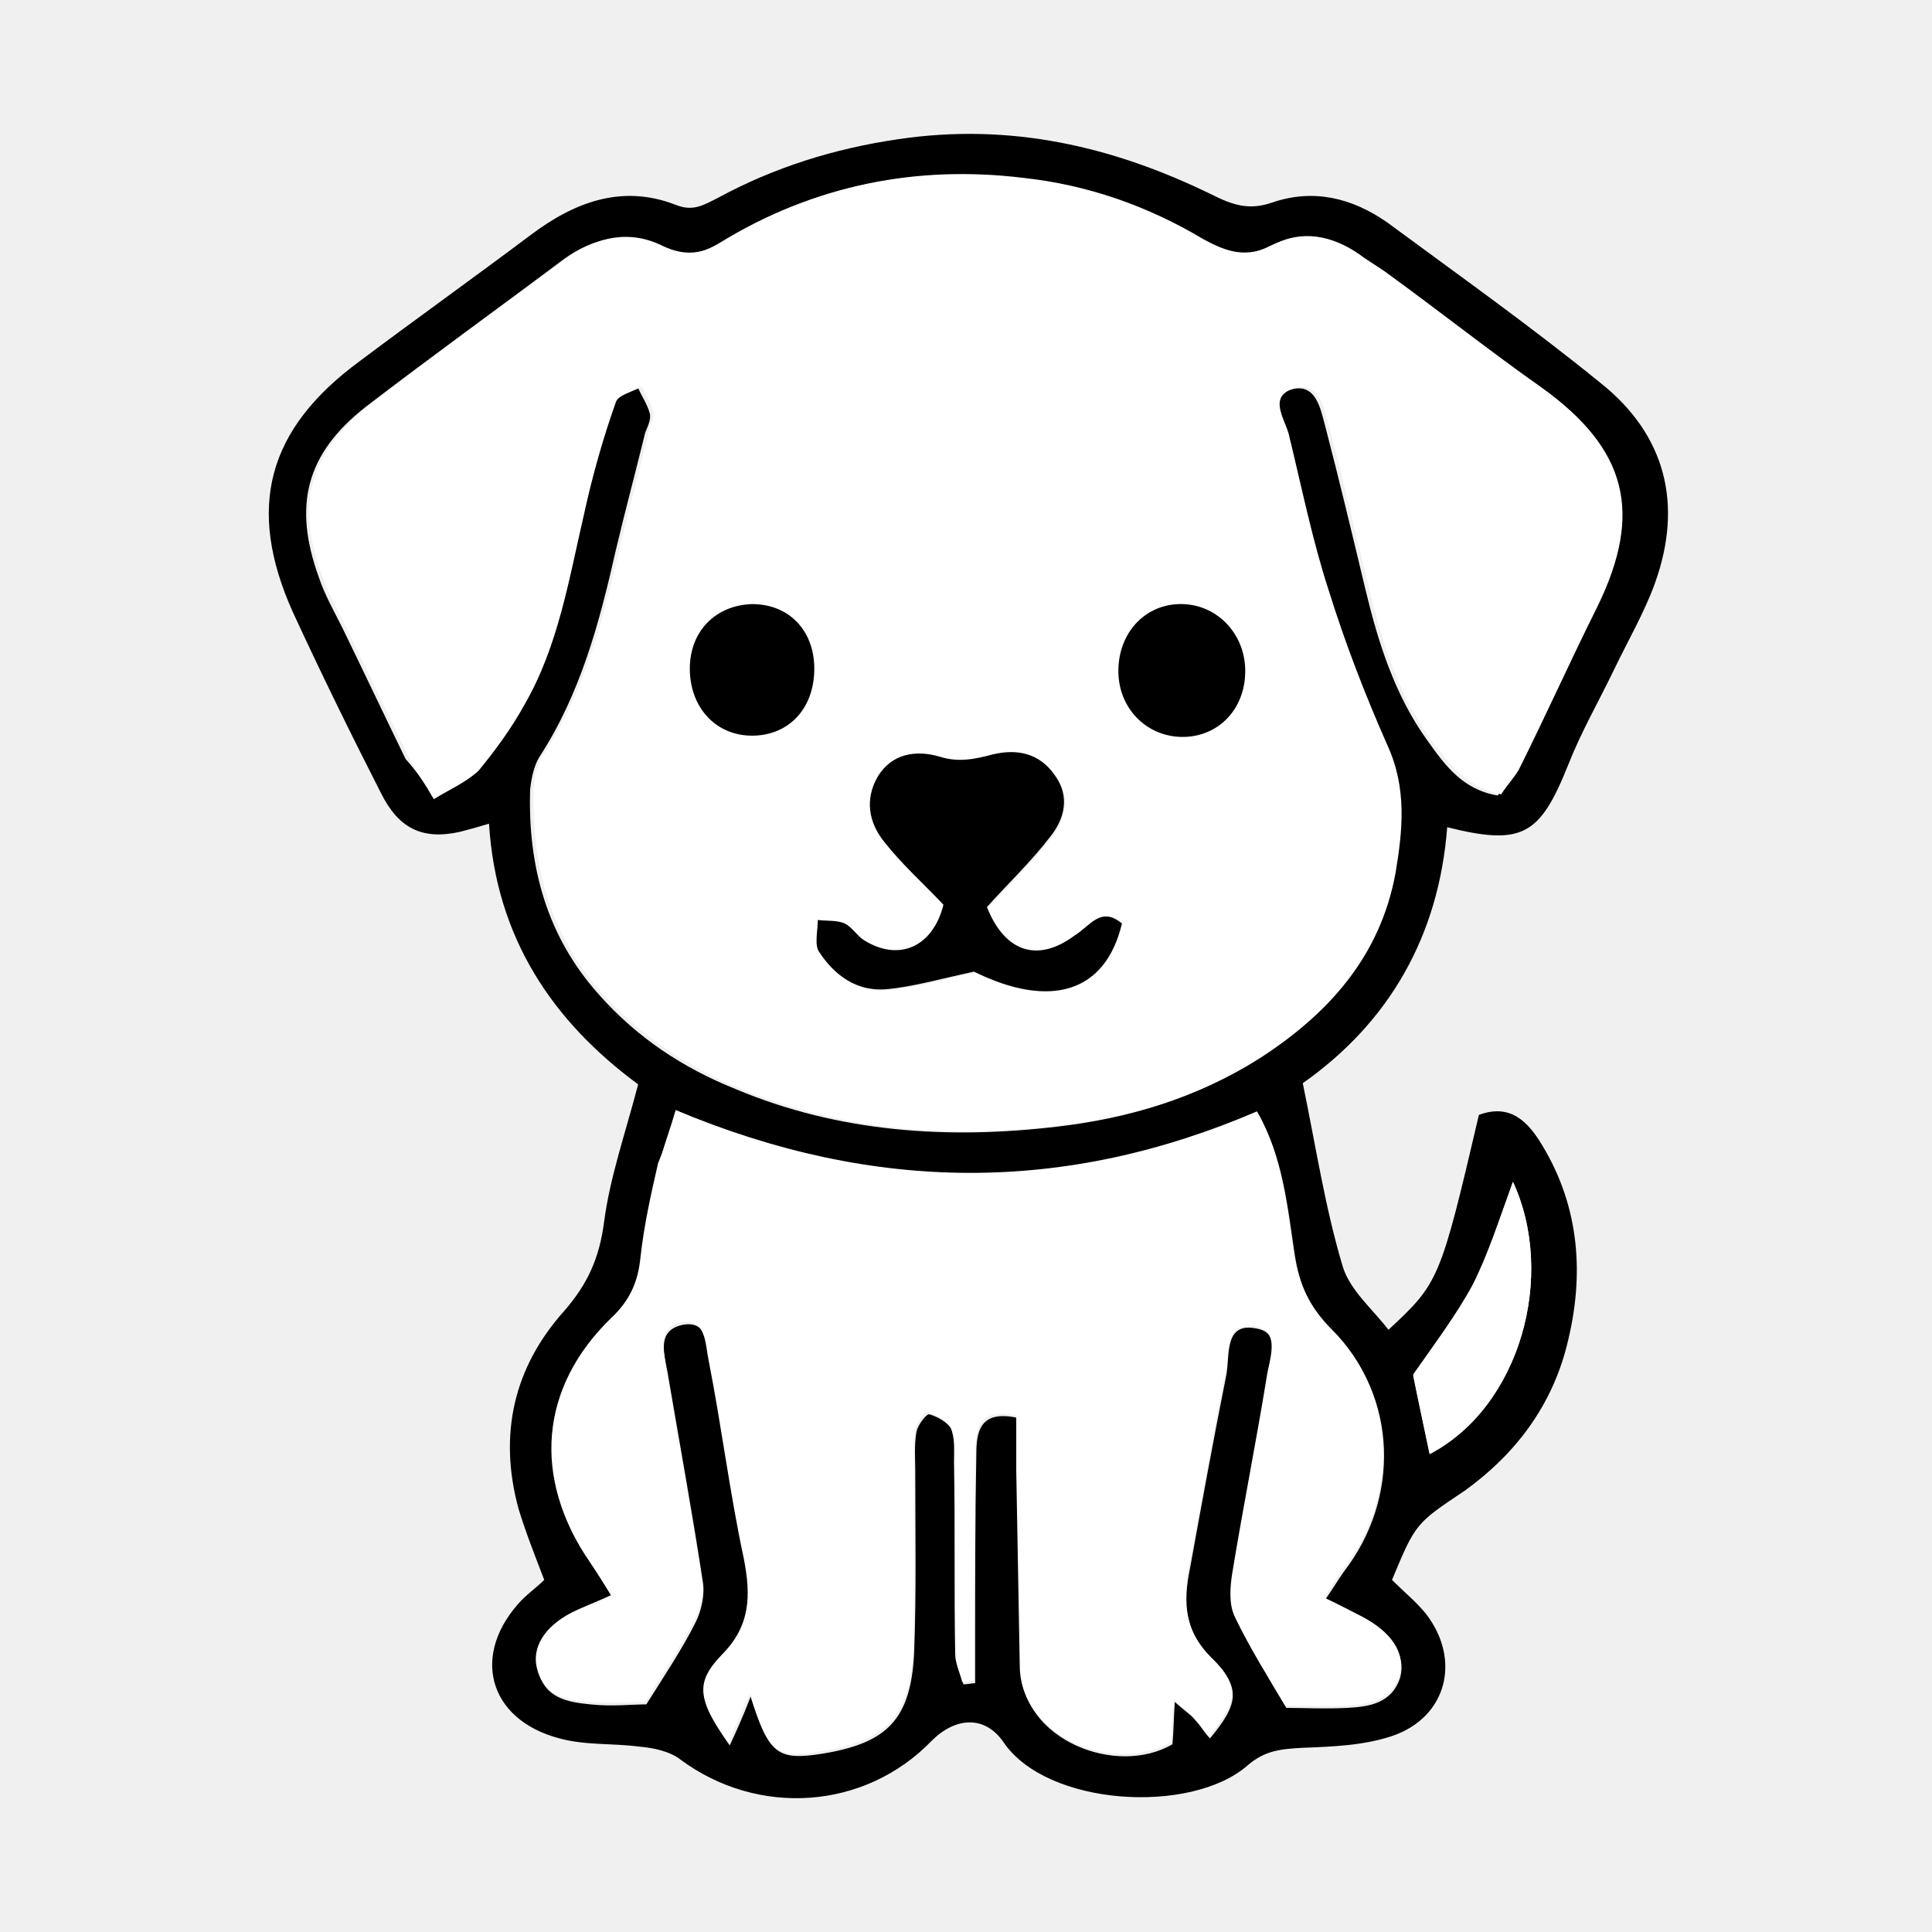
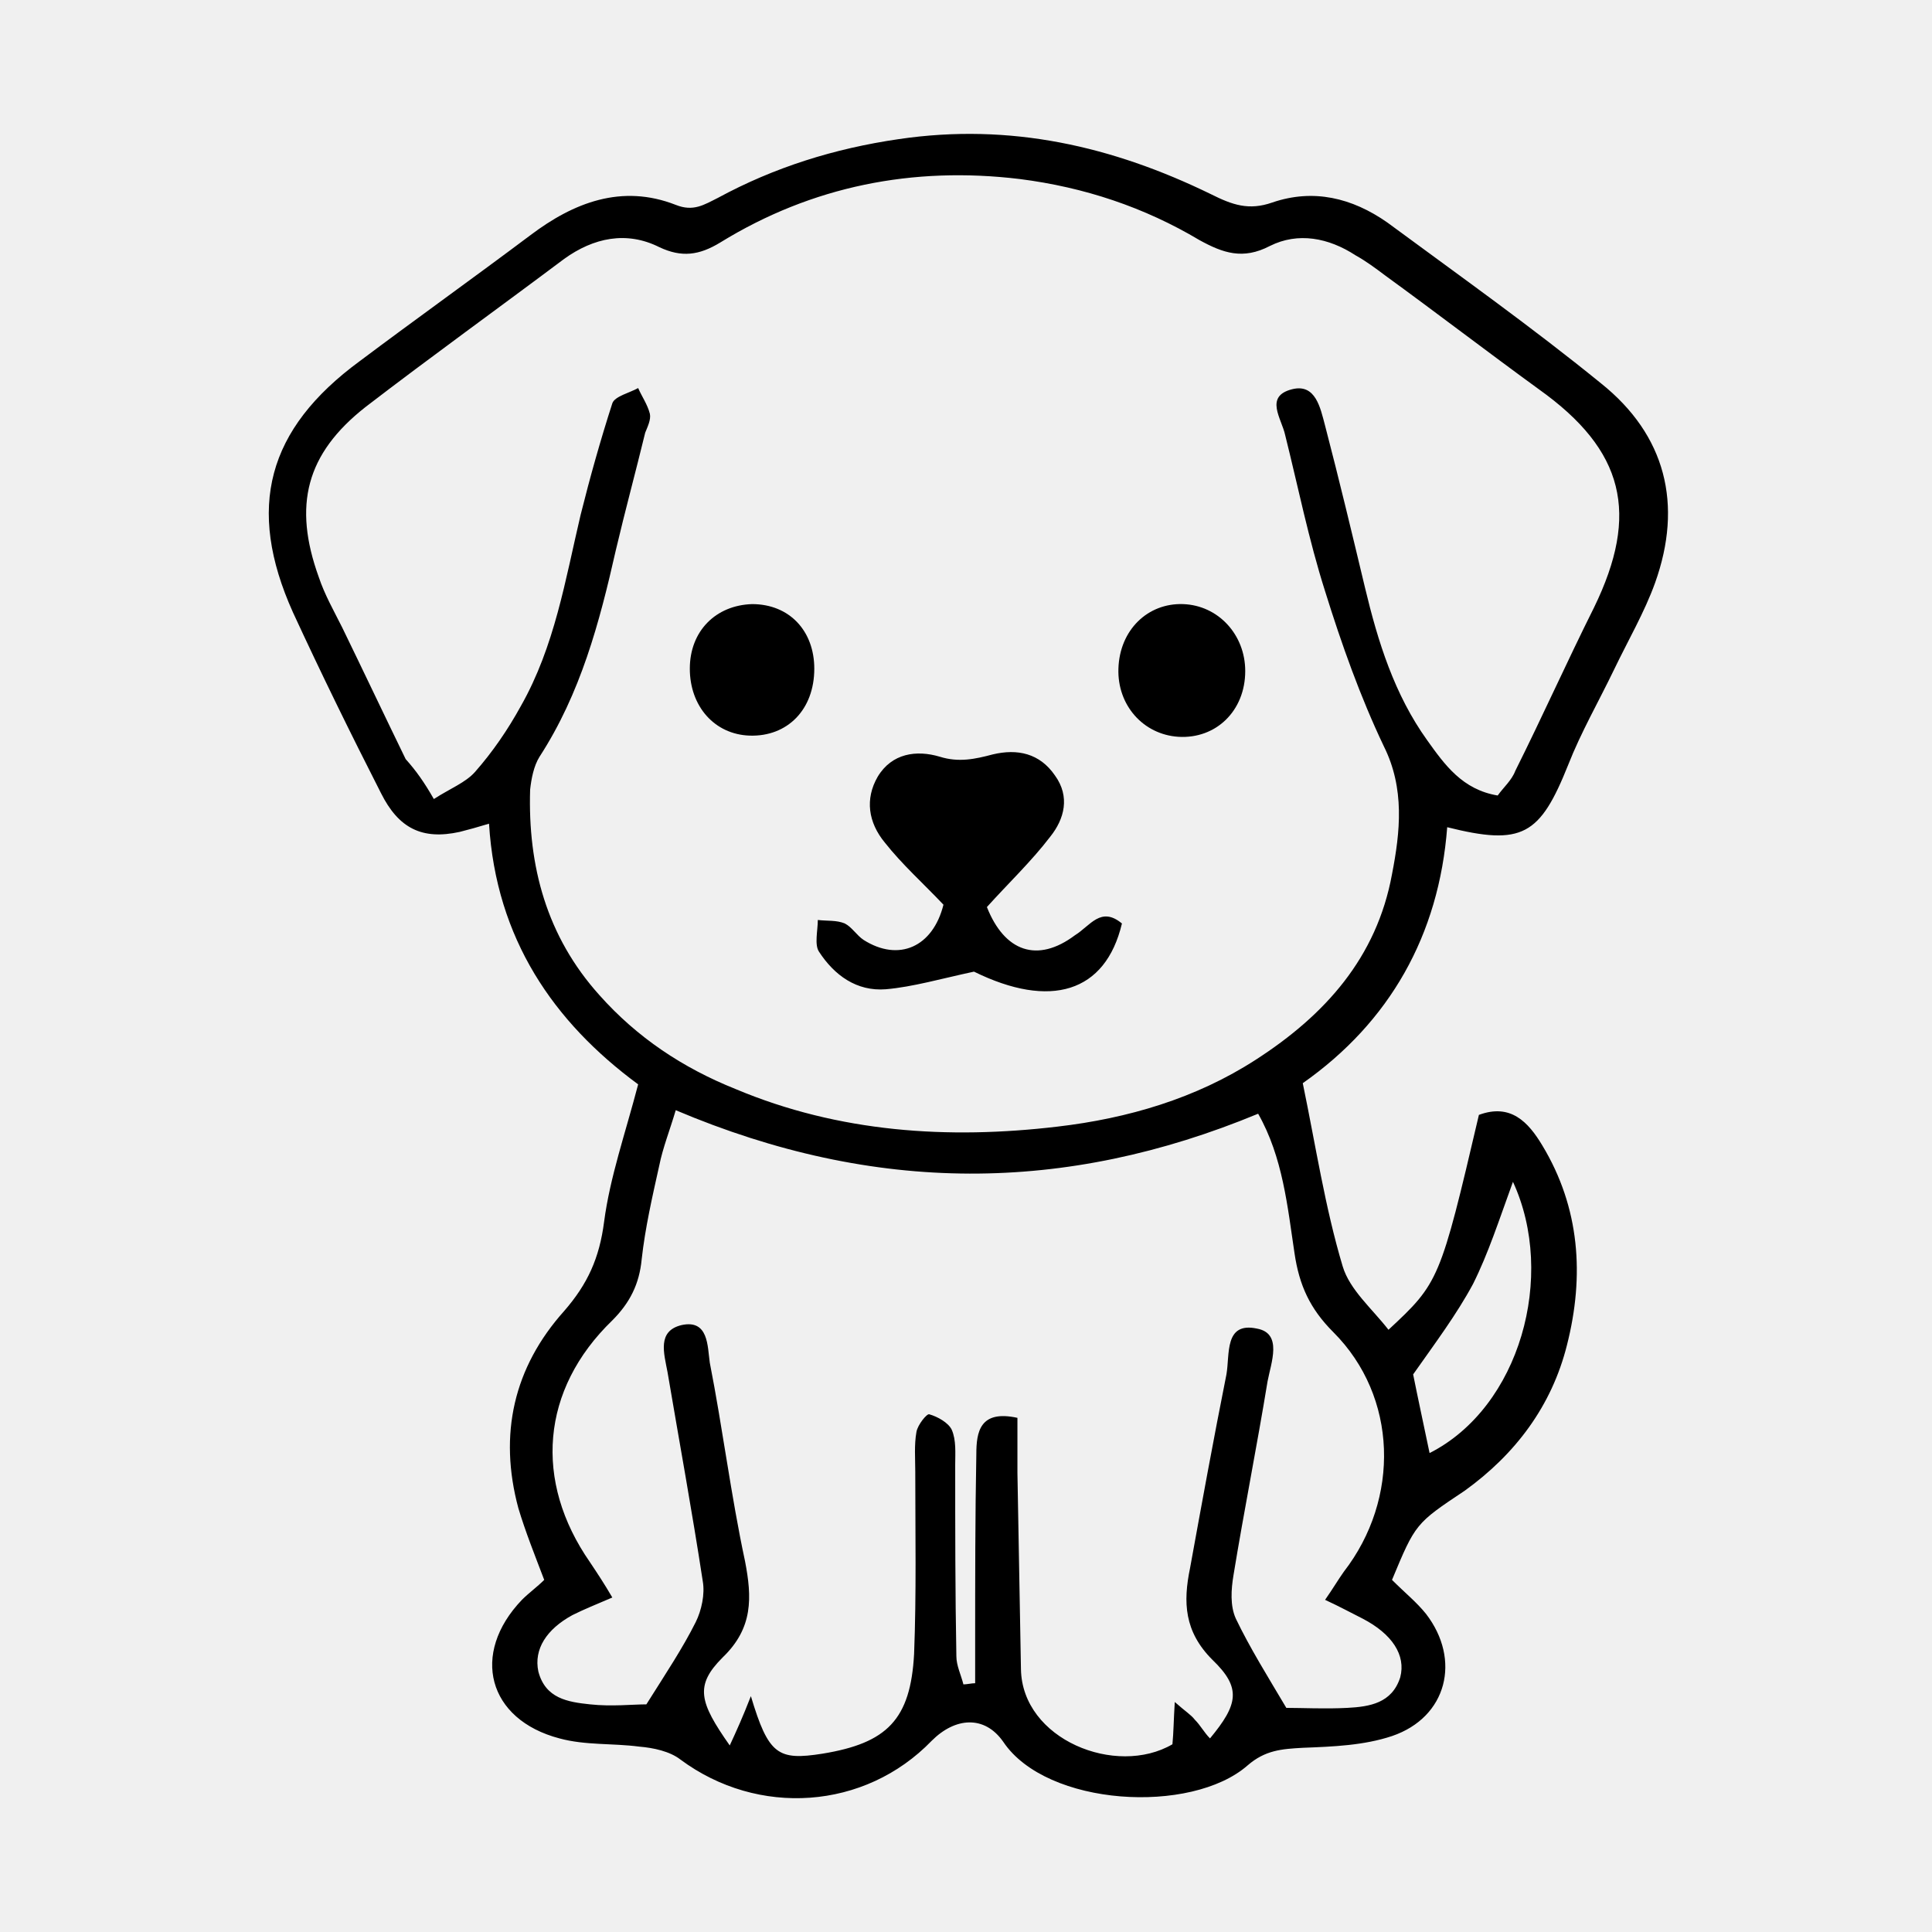
<svg xmlns="http://www.w3.org/2000/svg" viewBox="519.653 705.053 164.534 164.534">
  <g>
    <path d="M638.2,839.6c1.1,1.1,2.1,1.9,2.9,2.9c3,3.9,1.8,8.8-2.9,10.4c-2.4,0.8-5,0.9-7.6,1c-1.8,0.1-3.2,0.2-4.7,1.5   c-4.8,4.2-17.1,3.5-20.8-2c-1.6-2.3-4.1-2.1-6.1-0.1c-5.7,5.9-14.8,6.5-21.4,1.6c-0.9-0.7-2.3-1-3.5-1.1c-2.3-0.3-4.6-0.1-6.8-0.7   c-6.1-1.6-7.6-7.2-3.2-11.8c0.6-0.6,1.3-1.1,1.9-1.7c-0.8-2.1-1.6-4.1-2.2-6.1c-1.7-6.3-0.4-12,3.9-16.8c2-2.3,3-4.5,3.4-7.6   c0.5-3.8,1.8-7.5,2.9-11.7c-7.2-5.3-12.1-12.4-12.7-22.2c-1,0.3-1.7,0.5-2.5,0.7c-3.2,0.7-5.2-0.3-6.7-3.3   c-2.6-5.1-5.1-10.2-7.5-15.4c-4-8.9-2.2-15.6,5.7-21.4c4.8-3.6,9.7-7.1,14.5-10.7c3.7-2.8,7.8-4.4,12.4-2.6c1.5,0.6,2.4,0,3.6-0.6   c4.8-2.6,9.9-4.2,15.4-5c9.5-1.4,18.2,0.6,26.6,4.7c1.8,0.9,3.2,1.4,5.2,0.7c3.5-1.2,6.8-0.4,9.8,1.7c6.1,4.5,12.3,8.9,18.2,13.7   c5.5,4.4,7,10.3,4.6,17c-0.9,2.5-2.3,4.9-3.5,7.4c-1.3,2.7-2.8,5.3-3.9,8.1c-2.4,6-3.9,6.9-10.3,5.3c-0.7,9.2-4.9,16.6-12.3,21.8   c1.1,5.3,1.9,10.6,3.4,15.6c0.6,2,2.5,3.6,3.9,5.4c4.3-4,4.4-4.2,7.7-18.3c2.7-1,4.2,0.6,5.4,2.6c3.2,5.3,3.6,11.1,2.1,17   c-1.3,5.2-4.4,9.3-8.7,12.4C640.2,834.8,640.2,834.8,638.2,839.6z M556.6,773.1c1.4-0.9,2.7-1.4,3.5-2.3c1.5-1.7,2.8-3.6,3.9-5.6   c2.9-5.1,3.8-10.8,5.1-16.3c0.8-3.2,1.7-6.4,2.7-9.5c0.2-0.6,1.5-0.9,2.2-1.3c0.3,0.7,0.8,1.4,1,2.2c0.1,0.5-0.2,1.1-0.4,1.6   c-0.8,3.3-1.7,6.6-2.5,10c-1.4,6.2-3,12.2-6.5,17.6c-0.5,0.8-0.7,1.9-0.8,2.8c-0.2,6.5,1.4,12.5,5.9,17.5c3.2,3.6,7.1,6.2,11.6,8   c8.8,3.7,18.1,4.3,27.4,3.2c6-0.7,11.8-2.4,16.9-5.7c5.9-3.8,10.3-8.7,11.6-15.8c0.7-3.6,1.1-7.3-0.7-10.9c-2-4.2-3.6-8.7-5-13.2   c-1.4-4.4-2.3-8.9-3.4-13.3c-0.3-1.4-1.8-3.3,0.6-3.9c2-0.5,2.4,1.6,2.8,3.1c1.2,4.6,2.3,9.2,3.4,13.8c1.1,4.6,2.5,9.1,5.3,13   c1.5,2.1,3,4.2,6,4.7c0.5-0.7,1.2-1.3,1.5-2.1c2.3-4.6,4.4-9.3,6.7-13.9c3.9-8,2.6-13.4-4.7-18.6c-4.4-3.2-8.7-6.5-13.1-9.7   c-0.8-0.6-1.6-1.2-2.5-1.7c-2.3-1.5-4.9-2-7.3-0.8c-2.3,1.2-4,0.6-6-0.5c-4.7-2.8-9.8-4.5-15.3-5.2c-9.1-1.1-17.7,0.6-25.5,5.4   c-1.8,1.1-3.3,1.3-5.2,0.4c-2.8-1.4-5.6-0.8-8.1,1c-5.6,4.2-11.3,8.3-16.9,12.6c-5.1,4-6.2,8.4-4,14.5c0.5,1.5,1.3,2.9,2,4.3   c1.8,3.7,3.6,7.5,5.4,11.2C555.1,770.7,555.8,771.7,556.6,773.1z M577.2,799.6c-0.5,1.7-1.1,3.2-1.4,4.7c-0.6,2.7-1.2,5.3-1.5,8   c-0.2,2.1-1,3.7-2.5,5.2c-6.1,5.9-6.7,13.7-1.9,20.6c0.6,0.9,1.2,1.8,1.9,3c-1.4,0.6-2.4,1-3.4,1.5c-2.2,1.2-3.3,2.9-2.9,4.8   c0.6,2.3,2.5,2.6,4.4,2.8c1.8,0.2,3.7,0,4.8,0c1.7-2.7,3.1-4.8,4.2-7c0.5-1,0.8-2.4,0.6-3.5c-0.9-5.9-2-11.9-3-17.8   c-0.3-1.6-0.9-3.5,1.2-4c2.3-0.5,2.2,1.8,2.4,3.2c1.1,5.6,1.8,11.3,3,16.9c0.6,3.1,0.7,5.7-1.9,8.2c-2.4,2.4-2,3.8,0.6,7.5   c0.6-1.3,1.1-2.4,1.8-4.2c1.5,5,2.3,5.5,6.1,4.9c5.5-0.9,7.5-2.9,7.8-8.5c0.2-5.1,0.1-10.3,0.1-15.5c0-1.1-0.1-2.3,0.1-3.4   c0.1-0.6,0.9-1.6,1.1-1.5c0.7,0.2,1.6,0.7,1.9,1.3c0.4,0.9,0.3,2,0.3,3c0,5.4,0,10.9,0.1,16.3c0,0.8,0.4,1.6,0.6,2.4   c0.3,0,0.7-0.1,1-0.1c0-1.2,0-2.4,0-3.6c0-5.3,0-10.6,0.1-15.9c0-1.9,0.3-3.8,3.5-3.1c0,1.6,0,3.1,0,4.7c0.1,5.6,0.2,11.2,0.3,16.7   c0.1,6,8.1,9.2,12.9,6.4c0.1-1,0.1-2,0.2-3.6c0.9,0.8,1.4,1.1,1.7,1.5c0.5,0.5,0.8,1.1,1.3,1.6c2.4-2.9,2.7-4.3,0.2-6.7   c-2.4-2.4-2.5-4.9-1.9-7.8c1-5.5,2-11,3.1-16.5c0.3-1.7-0.2-4.5,2.6-3.9c2.2,0.4,1.2,2.9,0.9,4.5c-0.9,5.5-2,11-2.9,16.5   c-0.2,1.2-0.3,2.6,0.2,3.7c1.2,2.5,2.7,4.9,4.3,7.6c1.4,0,3.3,0.1,5.2,0c1.9-0.1,3.8-0.4,4.5-2.6c0.5-1.9-0.7-3.7-3.2-5   c-1-0.5-1.9-1-3.2-1.6c0.7-1,1.1-1.7,1.6-2.4c4.8-6.2,4.6-14.9-0.9-20.4c-2-2-2.9-4-3.3-6.7c-0.6-4-1-8.2-3.1-11.9   C610.4,806.7,594.2,806.8,577.2,799.6z M648.5,805.7c-1.2,3.3-2.1,6.1-3.4,8.7c-1.4,2.6-3.2,5-5.1,7.7c0.4,2,0.9,4.3,1.4,6.7   C649.1,824.9,652.2,813.7,648.5,805.7z" fill="rgb(0, 0, 0)" />
-     <path d="M556.6,773.1c-0.8-1.4-1.5-2.4-2.1-3.5c-1.8-3.7-3.6-7.5-5.4-11.2c-0.7-1.4-1.5-2.8-2-4.3   c-2.3-6.1-1.1-10.5,4-14.5c5.5-4.3,11.2-8.4,16.9-12.6c2.5-1.8,5.3-2.4,8.1-1c1.9,0.9,3.4,0.7,5.2-0.4c7.8-4.8,16.4-6.5,25.5-5.4   c5.5,0.6,10.6,2.4,15.3,5.2c2,1.1,3.7,1.7,6,0.5c2.4-1.3,5-0.8,7.3,0.8c0.8,0.6,1.7,1.1,2.5,1.7c4.4,3.2,8.7,6.6,13.1,9.7   c7.2,5.2,8.6,10.6,4.7,18.6c-2.3,4.6-4.4,9.3-6.7,13.9c-0.4,0.7-1,1.3-1.5,2.1c-3-0.6-4.5-2.7-6-4.7c-2.8-3.9-4.2-8.4-5.3-13   c-1.1-4.6-2.2-9.2-3.4-13.8c-0.4-1.5-0.8-3.6-2.8-3.1c-2.4,0.6-1,2.5-0.6,3.9c1.1,4.5,2,9,3.4,13.3c1.4,4.5,3.1,8.9,5,13.2   c1.7,3.7,1.3,7.3,0.7,10.9c-1.3,7.1-5.7,12-11.6,15.8c-5.2,3.3-11,5-16.9,5.7c-9.3,1.1-18.6,0.5-27.4-3.2c-4.4-1.8-8.3-4.4-11.6-8   c-4.5-5-6.1-10.9-5.9-17.5c0-1,0.3-2.1,0.8-2.8c3.5-5.4,5.1-11.5,6.5-17.6c0.8-3.3,1.7-6.7,2.5-10c0.1-0.6,0.5-1.1,0.4-1.6   c-0.2-0.8-0.6-1.4-1-2.2c-0.8,0.4-2,0.7-2.2,1.3c-1.1,3.1-2,6.3-2.7,9.5c-1.3,5.6-2.2,11.3-5.1,16.3c-1.1,2-2.5,3.9-3.9,5.6   C559.3,771.7,558.1,772.2,556.6,773.1z M615.2,783.7c-1.8-1.5-2.7,0.2-3.9,1.1c-3.2,2.4-6,1.4-7.5-2.4c1.8-2,3.8-3.9,5.4-6   c1.2-1.5,1.7-3.3,0.4-5.2c-1.3-1.9-3.2-2.4-5.3-1.8c-1.5,0.4-2.9,0.7-4.5,0.2c-2-0.6-4.1-0.3-5.3,1.7c-1.2,1.9-0.8,4,0.6,5.6   c1.5,1.9,3.3,3.5,5,5.3c-0.9,3.7-3.8,5-6.8,3c-0.6-0.4-1-1.1-1.6-1.4c-0.7-0.3-1.5-0.2-2.3-0.3c0,0.9-0.3,2,0.1,2.7   c1.3,2,3.3,3.4,5.7,3.2c2.3-0.2,4.7-0.9,7.5-1.5C609.1,791,613.9,789.6,615.2,783.7z M620.4,756.5c-3-0.1-5.4,2.2-5.5,5.4   c-0.1,3.1,2.1,5.7,5.1,5.8c3.3,0.2,5.7-2.1,5.7-5.6C625.7,759.1,623.4,756.6,620.4,756.5z M589,762c0-3.2-2.2-5.5-5.3-5.5   c-3.1,0-5.3,2.3-5.3,5.5c0,3.3,2,5.6,5.1,5.7C586.7,767.8,589,765.5,589,762z" fill="rgb(255, 255, 255)" />
-     <path d="M577.2,799.6c17,7.1,33.2,7.1,49.5,0.1c2.1,3.7,2.5,7.8,3.1,11.9c0.4,2.7,1.3,4.7,3.3,6.7   c5.5,5.5,5.7,14.2,0.9,20.4c-0.5,0.6-0.9,1.3-1.6,2.4c1.3,0.6,2.2,1.1,3.2,1.6c2.5,1.3,3.8,3.1,3.2,5c-0.6,2.2-2.6,2.5-4.5,2.6   c-1.8,0.1-3.7,0-5.2,0c-1.6-2.7-3.1-5.1-4.3-7.6c-0.5-1-0.4-2.5-0.2-3.7c0.9-5.5,2-11,2.9-16.5c0.2-1.6,1.3-4-0.9-4.5   c-2.7-0.5-2.2,2.3-2.6,3.9c-1.1,5.5-2,11-3.1,16.5c-0.5,2.9-0.5,5.4,1.9,7.8c2.5,2.4,2.2,3.8-0.2,6.7c-0.5-0.6-0.8-1.1-1.3-1.6   c-0.4-0.4-0.8-0.7-1.7-1.5c-0.1,1.6-0.2,2.6-0.2,3.6c-4.8,2.8-12.8-0.4-12.9-6.4c-0.1-5.6-0.2-11.2-0.3-16.7c0-1.5,0-3.1,0-4.7   c-3.2-0.7-3.5,1.2-3.5,3.1c-0.1,5.3-0.1,10.6-0.1,15.9c0,1.2,0,2.4,0,3.6c-0.3,0-0.7,0.1-1,0.1c-0.2-0.8-0.6-1.6-0.6-2.4   c-0.1-5.4,0-10.9-0.1-16.3c0-1,0.1-2.1-0.3-3c-0.3-0.6-1.2-1.1-1.9-1.3c-0.3-0.1-1,0.9-1.1,1.5c-0.2,1.1-0.1,2.3-0.1,3.4   c0,5.2,0.1,10.3-0.1,15.5c-0.3,5.6-2.3,7.6-7.8,8.5c-3.8,0.6-4.5,0.2-6.1-4.9c-0.8,1.8-1.3,2.9-1.8,4.2c-2.6-3.7-2.9-5.1-0.6-7.5   c2.5-2.5,2.5-5.1,1.9-8.2c-1.2-5.6-1.9-11.3-3-16.9c-0.3-1.4-0.2-3.7-2.4-3.2c-2,0.4-1.4,2.4-1.2,4c1,5.9,2.1,11.8,3,17.8   c0.2,1.1-0.1,2.5-0.6,3.5c-1.1,2.2-2.6,4.3-4.2,7c-1.1,0-2.9,0.1-4.8,0c-1.9-0.2-3.8-0.5-4.4-2.8c-0.5-1.8,0.6-3.6,2.9-4.8   c1-0.5,2.1-0.9,3.4-1.5c-0.7-1.1-1.3-2.1-1.9-3c-4.8-7-4.2-14.7,1.9-20.6c1.6-1.5,2.3-3.1,2.5-5.2c0.3-2.7,0.9-5.4,1.5-8   C576.2,802.9,576.7,801.4,577.2,799.6z" fill="rgb(255, 255, 255)" />
-     <path d="M648.5,805.7c3.7,8,0.6,19.2-7.1,23.2c-0.5-2.4-1-4.7-1.4-6.7c1.8-2.7,3.7-5.1,5.1-7.7   C646.4,811.9,647.3,809,648.5,805.7z" fill="rgb(255, 255, 255)" />
+     <path d="M556.6,773.1c-0.8-1.4-1.5-2.4-2.1-3.5c-1.8-3.7-3.6-7.5-5.4-11.2c-0.7-1.4-1.5-2.8-2-4.3   c-2.3-6.1-1.1-10.5,4-14.5c5.5-4.3,11.2-8.4,16.9-12.6c2.5-1.8,5.3-2.4,8.1-1c1.9,0.9,3.4,0.7,5.2-0.4c7.8-4.8,16.4-6.5,25.5-5.4   c5.5,0.6,10.6,2.4,15.3,5.2c2,1.1,3.7,1.7,6,0.5c2.4-1.3,5-0.8,7.3,0.8c0.8,0.6,1.7,1.1,2.5,1.7c4.4,3.2,8.7,6.6,13.1,9.7   c7.2,5.2,8.6,10.6,4.7,18.6c-2.3,4.6-4.4,9.3-6.7,13.9c-0.4,0.7-1,1.3-1.5,2.1c-3-0.6-4.5-2.7-6-4.7c-2.8-3.9-4.2-8.4-5.3-13   c-1.1-4.6-2.2-9.2-3.4-13.8c-0.4-1.5-0.8-3.6-2.8-3.1c-2.4,0.6-1,2.5-0.6,3.9c1.1,4.5,2,9,3.4,13.3c1.4,4.5,3.1,8.9,5,13.2   c1.7,3.7,1.3,7.3,0.7,10.9c-1.3,7.1-5.7,12-11.6,15.8c-5.2,3.3-11,5-16.9,5.7c-9.3,1.1-18.6,0.5-27.4-3.2c-4.4-1.8-8.3-4.4-11.6-8   c-4.5-5-6.1-10.9-5.9-17.5c0-1,0.3-2.1,0.8-2.8c3.5-5.4,5.1-11.5,6.5-17.6c0.8-3.3,1.7-6.7,2.5-10c0.1-0.6,0.5-1.1,0.4-1.6   c-0.2-0.8-0.6-1.4-1-2.2c-0.8,0.4-2,0.7-2.2,1.3c-1.1,3.1-2,6.3-2.7,9.5c-1.3,5.6-2.2,11.3-5.1,16.3c-1.1,2-2.5,3.9-3.9,5.6   C559.3,771.7,558.1,772.2,556.6,773.1z M615.2,783.7c-1.8-1.5-2.7,0.2-3.9,1.1c-3.2,2.4-6,1.4-7.5-2.4c1.8-2,3.8-3.9,5.4-6   c1.2-1.5,1.7-3.3,0.4-5.2c-1.3-1.9-3.2-2.4-5.3-1.8c-1.5,0.4-2.9,0.7-4.5,0.2c-2-0.6-4.1-0.3-5.3,1.7c-1.2,1.9-0.8,4,0.6,5.6   c1.5,1.9,3.3,3.5,5,5.3c-0.9,3.7-3.8,5-6.8,3c-0.6-0.4-1-1.1-1.6-1.4c-0.7-0.3-1.5-0.2-2.3-0.3c0,0.9-0.3,2,0.1,2.7   c1.3,2,3.3,3.4,5.7,3.2c2.3-0.2,4.7-0.9,7.5-1.5C609.1,791,613.9,789.6,615.2,783.7z M620.4,756.5c-3-0.1-5.4,2.2-5.5,5.4   c-0.1,3.1,2.1,5.7,5.1,5.8c3.3,0.2,5.7-2.1,5.7-5.6C625.7,759.1,623.4,756.6,620.4,756.5z M589,762c0-3.2-2.2-5.5-5.3-5.5   c-3.1,0-5.3,2.3-5.3,5.5c0,3.3,2,5.6,5.1,5.7C586.7,767.8,589,765.5,589,762z" fill="none" data-pawn-backing-fill="white" />
+     <path d="M577.2,799.6c17,7.1,33.2,7.1,49.5,0.1c2.1,3.7,2.5,7.8,3.1,11.9c0.4,2.7,1.3,4.7,3.3,6.7   c5.5,5.5,5.7,14.2,0.9,20.4c-0.5,0.6-0.9,1.3-1.6,2.4c1.3,0.6,2.2,1.1,3.2,1.6c2.5,1.3,3.8,3.1,3.2,5c-0.6,2.2-2.6,2.5-4.5,2.6   c-1.8,0.1-3.7,0-5.2,0c-1.6-2.7-3.1-5.1-4.3-7.6c-0.5-1-0.4-2.5-0.2-3.7c0.9-5.5,2-11,2.9-16.5c0.2-1.6,1.3-4-0.9-4.5   c-2.7-0.5-2.2,2.3-2.6,3.9c-1.1,5.5-2,11-3.1,16.5c-0.5,2.9-0.5,5.4,1.9,7.8c2.5,2.4,2.2,3.8-0.2,6.7c-0.5-0.6-0.8-1.1-1.3-1.6   c-0.4-0.4-0.8-0.7-1.7-1.5c-0.1,1.6-0.2,2.6-0.2,3.6c-4.8,2.8-12.8-0.4-12.9-6.4c-0.1-5.6-0.2-11.2-0.3-16.7c0-1.5,0-3.1,0-4.7   c-3.2-0.7-3.5,1.2-3.5,3.1c-0.1,5.3-0.1,10.6-0.1,15.9c0,1.2,0,2.4,0,3.6c-0.3,0-0.7,0.1-1,0.1c-0.2-0.8-0.6-1.6-0.6-2.4   c-0.1-5.4,0-10.9-0.1-16.3c0-1,0.1-2.1-0.3-3c-0.3-0.6-1.2-1.1-1.9-1.3c-0.3-0.1-1,0.9-1.1,1.5c-0.2,1.1-0.1,2.3-0.1,3.4   c0,5.2,0.1,10.3-0.1,15.5c-0.3,5.6-2.3,7.6-7.8,8.5c-3.8,0.6-4.5,0.2-6.1-4.9c-0.8,1.8-1.3,2.9-1.8,4.2c-2.6-3.7-2.9-5.1-0.6-7.5   c2.5-2.5,2.5-5.1,1.9-8.2c-1.2-5.6-1.9-11.3-3-16.9c-0.3-1.4-0.2-3.7-2.4-3.2c-2,0.4-1.4,2.4-1.2,4c1,5.9,2.1,11.8,3,17.8   c0.2,1.1-0.1,2.5-0.6,3.5c-1.1,2.2-2.6,4.3-4.2,7c-1.1,0-2.9,0.1-4.8,0c-1.9-0.2-3.8-0.5-4.4-2.8c-0.5-1.8,0.6-3.6,2.9-4.8   c1-0.5,2.1-0.9,3.4-1.5c-0.7-1.1-1.3-2.1-1.9-3c-4.8-7-4.2-14.7,1.9-20.6c1.6-1.5,2.3-3.1,2.5-5.2c0.3-2.7,0.9-5.4,1.5-8   C576.2,802.9,576.7,801.4,577.2,799.6z" fill="none" data-pawn-backing-fill="white" />
+     <path d="M648.5,805.7c3.7,8,0.6,19.2-7.1,23.2c-0.5-2.4-1-4.7-1.4-6.7c1.8-2.7,3.7-5.1,5.1-7.7   C646.4,811.9,647.3,809,648.5,805.7z" fill="none" data-pawn-backing-fill="white" />
    <path d="M615.2,783.7c-1.4,5.9-6.1,7.3-12.6,4.1c-2.8,0.6-5.2,1.3-7.5,1.5c-2.5,0.2-4.4-1.2-5.7-3.2c-0.4-0.6-0.1-1.8-0.1-2.7   c0.8,0.1,1.6,0,2.3,0.3c0.6,0.3,1,1,1.6,1.4c3,1.9,5.9,0.6,6.8-3c-1.7-1.8-3.5-3.4-5-5.3c-1.4-1.7-1.7-3.7-0.6-5.6   c1.2-2,3.3-2.3,5.3-1.7c1.6,0.5,3,0.2,4.5-0.2c2.1-0.5,4-0.1,5.3,1.8c1.3,1.8,0.8,3.7-0.4,5.2c-1.6,2.1-3.6,4-5.4,6   c1.5,3.8,4.3,4.8,7.5,2.4C612.5,783.9,613.4,782.2,615.2,783.7z" fill="rgb(0, 0, 0)" />
    <path d="M620.4,756.5c3,0.1,5.3,2.6,5.3,5.7c0,3.4-2.5,5.8-5.7,5.6c-3-0.2-5.2-2.7-5.1-5.8C615,758.7,617.4,756.4,620.4,756.5z" fill="rgb(0, 0, 0)" />
    <path d="M589,762c0,3.5-2.3,5.8-5.5,5.7c-3-0.1-5.1-2.5-5.1-5.7c0-3.2,2.2-5.4,5.3-5.5C586.9,756.5,589,758.8,589,762z" fill="rgb(0, 0, 0)" />
  </g>
</svg>
